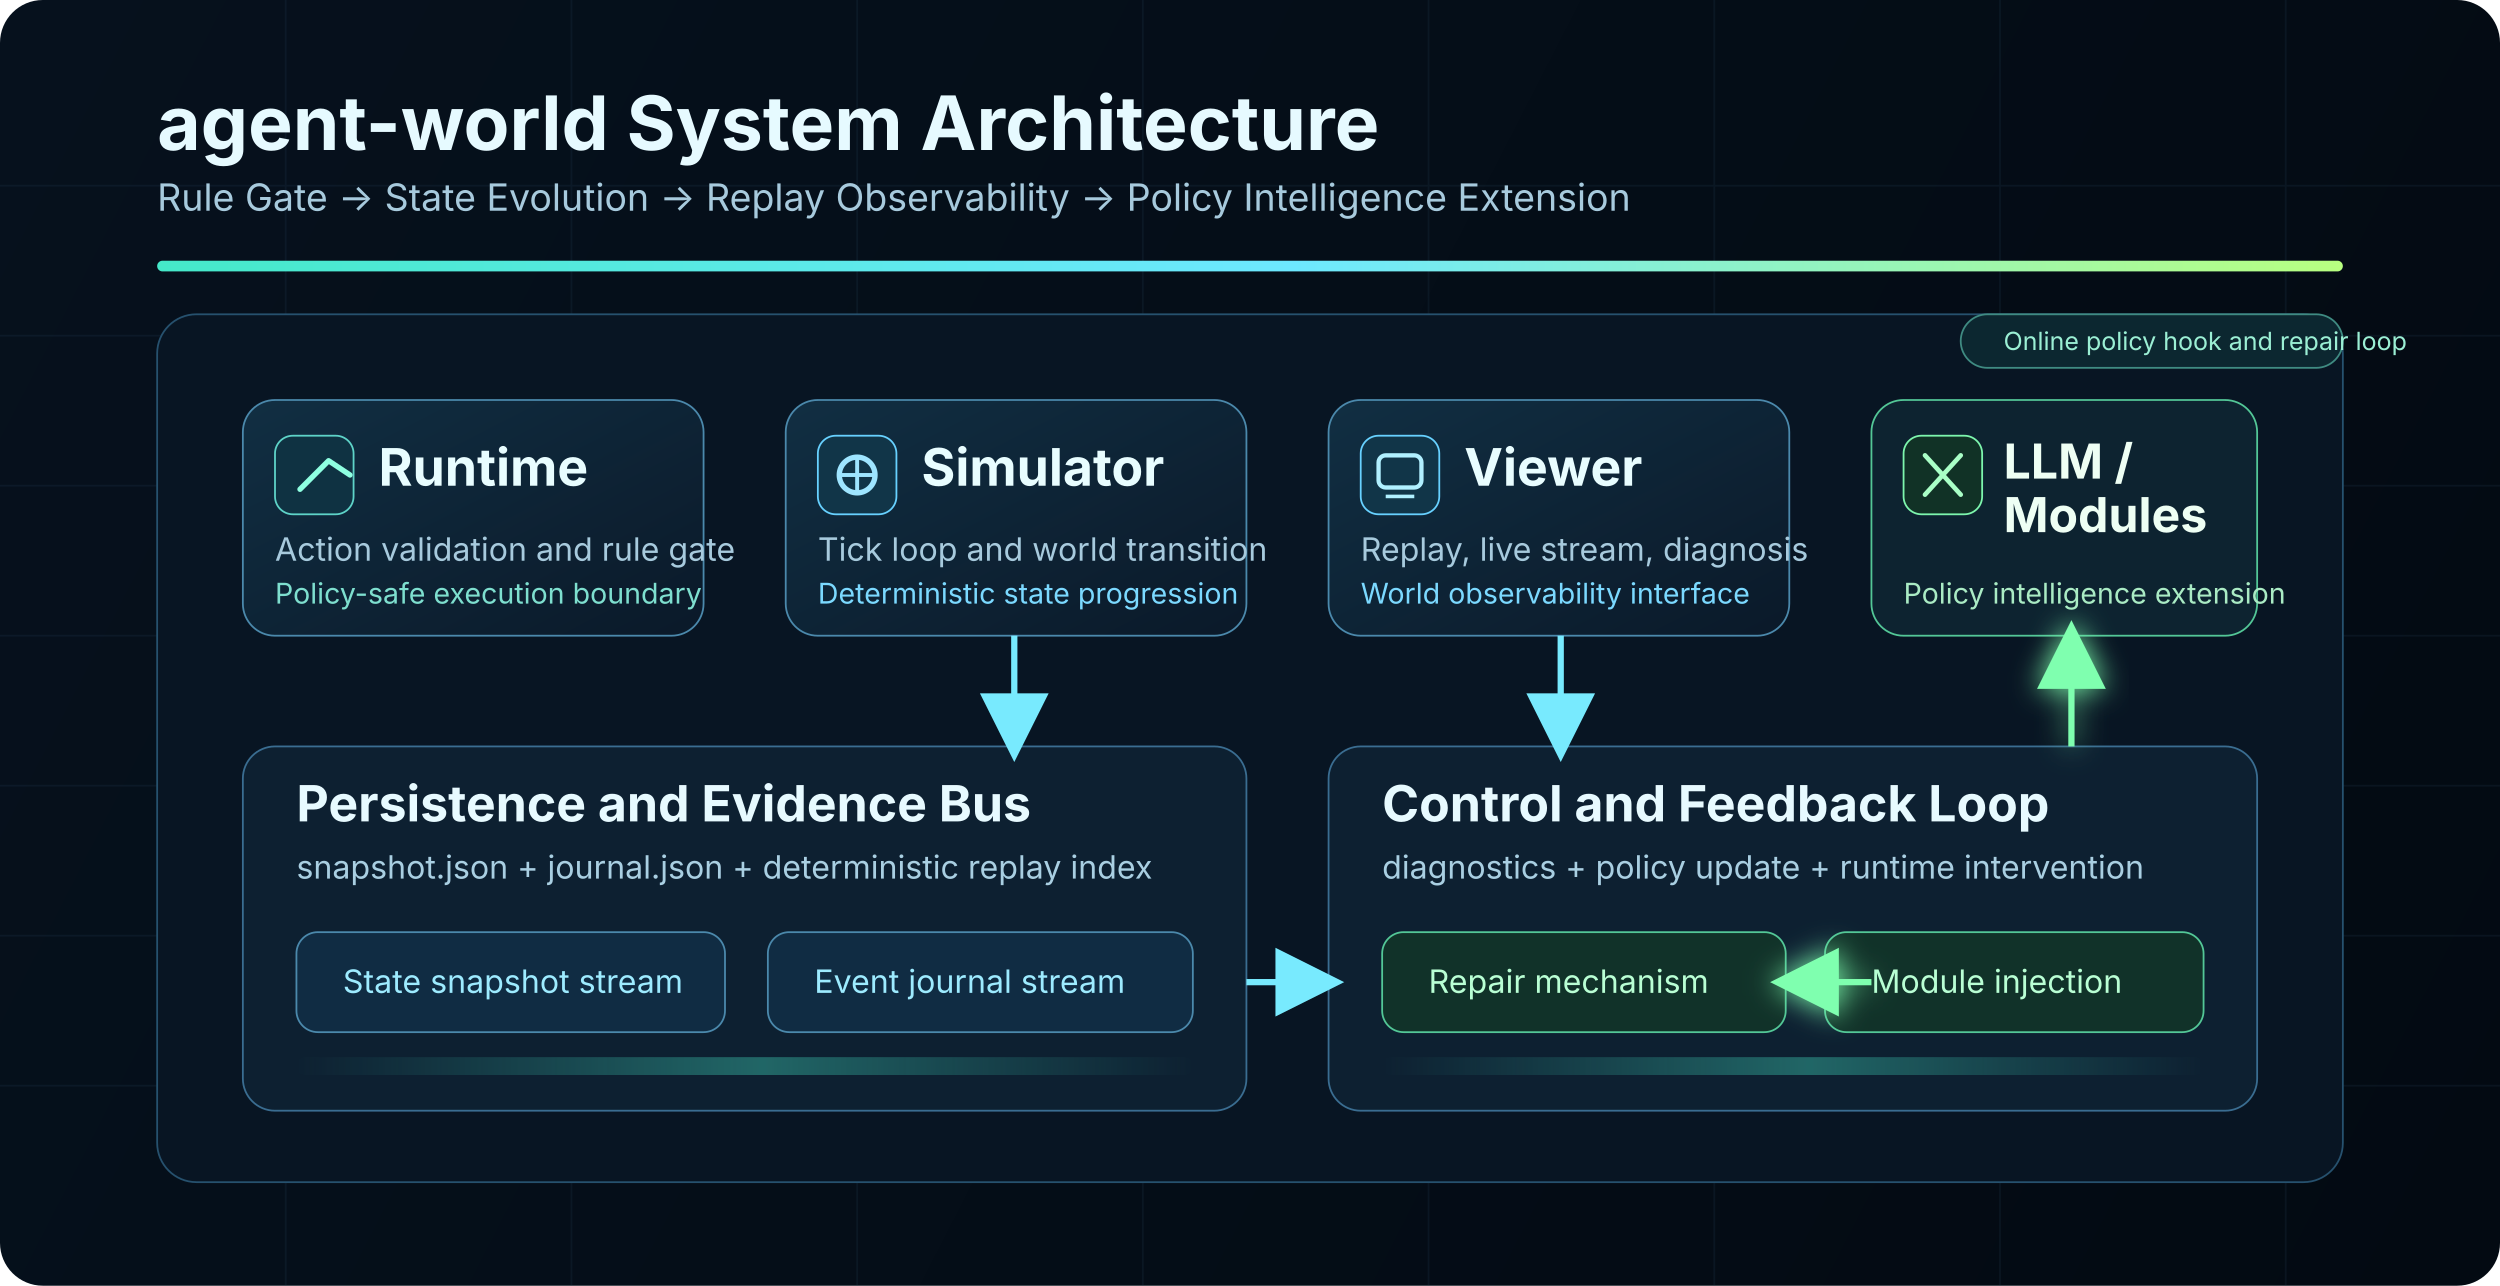
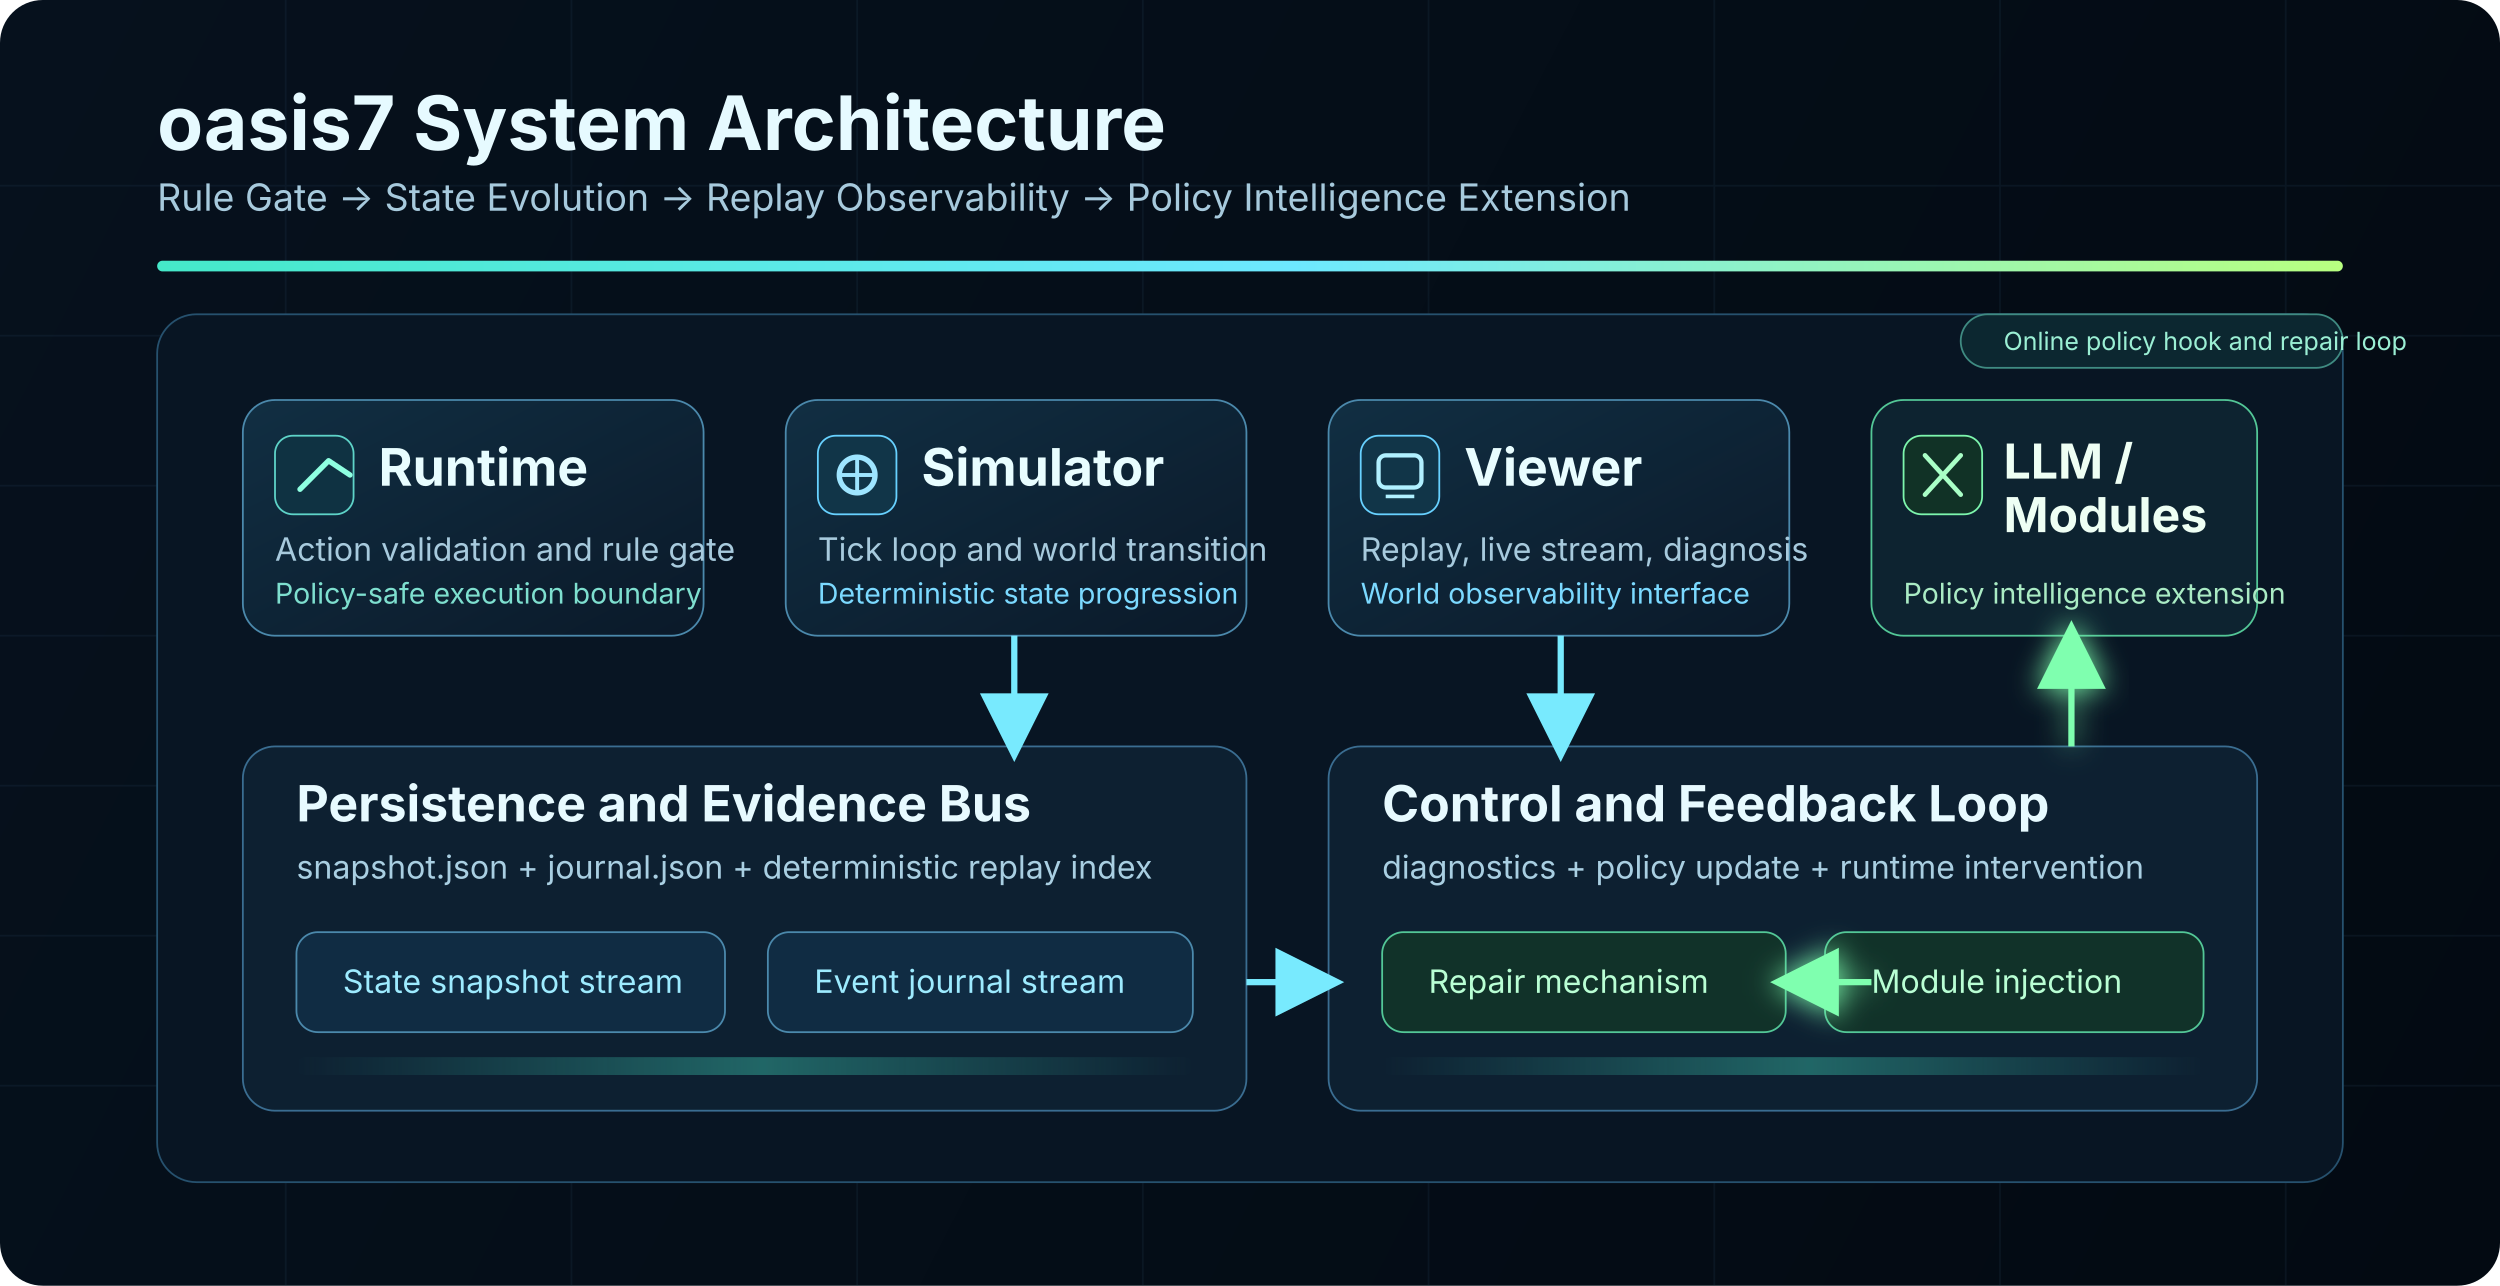
<svg xmlns="http://www.w3.org/2000/svg" width="1400" height="720" viewBox="0 0 1400 720" fill="none" role="img" aria-labelledby="title desc">
  <defs>
    <linearGradient id="bg" x1="0" y1="0" x2="1400" y2="720" gradientUnits="userSpaceOnUse">
      <stop stop-color="#06111D" />
      <stop offset="1" stop-color="#030A12" />
    </linearGradient>
    <linearGradient id="corePanel" x1="0" y1="0" x2="1" y2="1">
      <stop stop-color="#123044" stop-opacity="0.95" />
      <stop offset="1" stop-color="#0A1A2A" stop-opacity="0.93" />
    </linearGradient>
    <linearGradient id="accentLine" x1="88" y1="0" x2="1312" y2="0" gradientUnits="userSpaceOnUse">
      <stop stop-color="#45E8C9" />
      <stop offset="0.52" stop-color="#6DE8FF" />
      <stop offset="1" stop-color="#B8FF80" />
    </linearGradient>
    <linearGradient id="busGlow" x1="0" y1="0" x2="1" y2="0">
      <stop stop-color="#45E8C9" stop-opacity="0" />
      <stop offset="0.52" stop-color="#45E8C9" stop-opacity="0.35" />
      <stop offset="1" stop-color="#45E8C9" stop-opacity="0" />
    </linearGradient>
    <filter id="softGlow" x="-20%" y="-20%" width="140%" height="140%">
      <feGaussianBlur stdDeviation="8" result="blur" />
      <feMerge>
        <feMergeNode in="blur" />
        <feMergeNode in="SourceGraphic" />
      </feMerge>
    </filter>
    <marker id="arrow" markerWidth="11" markerHeight="11" refX="8.5" refY="5.5" orient="auto">
      <path d="M0 0 L11 5.5 L0 11 Z" fill="#78EAFE" />
    </marker>
    <marker id="arrowMint" markerWidth="11" markerHeight="11" refX="8.5" refY="5.5" orient="auto">
      <path d="M0 0 L11 5.5 L0 11 Z" fill="#7FFFAF" />
    </marker>
  </defs>
  <rect width="1400" height="720" rx="24" fill="url(#bg)" />
  <g opacity="0.16">
    <path d="M0 104H1400" stroke="#2C4B63" />
    <path d="M0 188H1400" stroke="#2C4B63" />
    <path d="M0 272H1400" stroke="#2C4B63" />
    <path d="M0 356H1400" stroke="#2C4B63" />
    <path d="M0 440H1400" stroke="#2C4B63" />
    <path d="M0 524H1400" stroke="#2C4B63" />
    <path d="M0 608H1400" stroke="#2C4B63" />
    <path d="M160 0V720" stroke="#2C4B63" />
    <path d="M320 0V720" stroke="#2C4B63" />
    <path d="M480 0V720" stroke="#2C4B63" />
    <path d="M640 0V720" stroke="#2C4B63" />
    <path d="M800 0V720" stroke="#2C4B63" />
    <path d="M960 0V720" stroke="#2C4B63" />
    <path d="M1120 0V720" stroke="#2C4B63" />
    <path d="M1280 0V720" stroke="#2C4B63" />
  </g>
  <text x="88" y="84" fill="#E6FAFF" font-size="42" font-family="Inter, Arial, sans-serif" font-weight="700">
-     agent-world System Architecture
+     oasis7 System Architecture
  </text>
  <text x="88" y="118" fill="#A7CADD" font-size="21" font-family="Inter, Arial, sans-serif">
    Rule Gate -&gt; State Evolution -&gt; Replay Observability -&gt; Policy Intelligence Extension
  </text>
  <rect x="88" y="146" width="1224" height="6" rx="3" fill="url(#accentLine)" />
  <rect x="88" y="176" width="1224" height="486" rx="22" fill="#081523" stroke="#26516E" />
  <g>
    <rect x="136" y="224" width="258" height="132" rx="18" fill="url(#corePanel)" stroke="#4B89AC" />
    <rect x="154" y="244" width="44" height="44" rx="10" fill="#0F3242" stroke="#5ED3C8" />
    <path d="M168 274L184 258L196 266" stroke="#8FFFE1" stroke-width="3" stroke-linecap="round" stroke-linejoin="round" />
    <text x="212" y="272" fill="#E8FDFF" font-size="29" font-family="Inter, Arial, sans-serif" font-weight="700">Runtime</text>
    <text x="154" y="314" fill="#A7CADD" font-size="18" font-family="Inter, Arial, sans-serif">Action validation and rule gate</text>
    <text x="154" y="338" fill="#7EDFCF" font-size="16" font-family="Inter, Arial, sans-serif">Policy-safe execution boundary</text>
  </g>
  <g>
    <rect x="440" y="224" width="258" height="132" rx="18" fill="url(#corePanel)" stroke="#4B89AC" />
    <rect x="458" y="244" width="44" height="44" rx="10" fill="#113548" stroke="#67D1FF" />
    <circle cx="480" cy="266" r="10" fill="none" stroke="#9EE5FF" stroke-width="3" />
    <path d="M480 256V276M470 266H490" stroke="#9EE5FF" stroke-width="2.2" />
    <text x="516" y="272" fill="#E8FDFF" font-size="29" font-family="Inter, Arial, sans-serif" font-weight="700">Simulator</text>
    <text x="458" y="314" fill="#A7CADD" font-size="18" font-family="Inter, Arial, sans-serif">Tick loop and world transition</text>
    <text x="458" y="338" fill="#7BD9FF" font-size="16" font-family="Inter, Arial, sans-serif">Deterministic state progression</text>
  </g>
  <g>
    <rect x="744" y="224" width="258" height="132" rx="18" fill="url(#corePanel)" stroke="#4B89AC" />
    <rect x="762" y="244" width="44" height="44" rx="10" fill="#113548" stroke="#67D1FF" />
    <rect x="772" y="255" width="24" height="18" rx="4" fill="none" stroke="#B0F0FF" stroke-width="2.4" />
    <path d="M776 278H792" stroke="#B0F0FF" stroke-width="2" />
    <text x="820" y="272" fill="#E8FDFF" font-size="29" font-family="Inter, Arial, sans-serif" font-weight="700">Viewer</text>
    <text x="762" y="314" fill="#A7CADD" font-size="18" font-family="Inter, Arial, sans-serif">Replay, live stream, diagnosis</text>
    <text x="762" y="338" fill="#7BD9FF" font-size="16" font-family="Inter, Arial, sans-serif">World observability interface</text>
  </g>
  <g>
    <rect x="1048" y="224" width="216" height="132" rx="18" fill="#0D2330" stroke="#53C797" />
    <rect x="1066" y="244" width="44" height="44" rx="10" fill="#113226" stroke="#7DF6AD" />
    <path d="M1078 277L1098 255M1078 255L1098 277" stroke="#A9FFC6" stroke-width="2.6" stroke-linecap="round" />
    <text x="1122" y="268" fill="#EEFFF4" font-size="27" font-family="Inter, Arial, sans-serif" font-weight="700">LLM /</text>
    <text x="1122" y="298" fill="#EEFFF4" font-size="27" font-family="Inter, Arial, sans-serif" font-weight="700">Modules</text>
    <text x="1066" y="338" fill="#AAEBC4" font-size="16" font-family="Inter, Arial, sans-serif">Policy intelligence extension</text>
  </g>
  <g stroke="#78EAFE" stroke-width="4" fill="none" marker-end="url(#arrow)" filter="url(#softGlow)">
    <path d="M394 290H440" />
    <path d="M698 290H744" />
    <path d="M1002 290H1048" />
  </g>
  <g>
    <rect x="136" y="418" width="562" height="204" rx="18" fill="#0D2031" stroke="#3A6D91" />
    <text x="166" y="460" fill="#E7FAFF" font-size="28" font-family="Inter, Arial, sans-serif" font-weight="700">Persistence and Evidence Bus</text>
    <text x="166" y="492" fill="#A9CFE2" font-size="18" font-family="Inter, Arial, sans-serif">snapshot.json + journal.json + deterministic replay index</text>
    <rect x="166" y="522" width="240" height="56" rx="12" fill="#102C43" stroke="#4B89AC" />
    <text x="192" y="556" fill="#9DEBFF" font-size="18" font-family="Inter, Arial, sans-serif">State snapshot stream</text>
    <rect x="430" y="522" width="238" height="56" rx="12" fill="#102C43" stroke="#4B89AC" />
    <text x="456" y="556" fill="#9DEBFF" font-size="18" font-family="Inter, Arial, sans-serif">Event journal stream</text>
    <rect x="166" y="592" width="502" height="10" rx="5" fill="url(#busGlow)" />
  </g>
  <g>
    <rect x="744" y="418" width="520" height="204" rx="18" fill="#0D2031" stroke="#3A6D91" />
    <text x="774" y="460" fill="#E7FAFF" font-size="28" font-family="Inter, Arial, sans-serif" font-weight="700">Control and Feedback Loop</text>
    <text x="774" y="492" fill="#A9CFE2" font-size="18" font-family="Inter, Arial, sans-serif">diagnostics + policy update + runtime intervention</text>
    <rect x="774" y="522" width="226" height="56" rx="12" fill="#113229" stroke="#53C797" />
    <text x="800" y="556" fill="#B9FFD4" font-size="18" font-family="Inter, Arial, sans-serif">Repair mechanism</text>
    <rect x="1022" y="522" width="212" height="56" rx="12" fill="#113229" stroke="#53C797" />
    <text x="1048" y="556" fill="#B9FFD4" font-size="18" font-family="Inter, Arial, sans-serif">Module injection</text>
    <rect x="774" y="592" width="460" height="10" rx="5" fill="url(#busGlow)" />
  </g>
  <g stroke="#78EAFE" stroke-width="3.5" fill="none" marker-end="url(#arrow)">
    <path d="M568 356V418" />
    <path d="M874 356V418" />
    <path d="M698 550H744" />
  </g>
  <g stroke="#7FFFAF" stroke-width="3.5" fill="none" marker-end="url(#arrowMint)" filter="url(#softGlow)">
    <path d="M1048 550H1000" />
    <path d="M1160 418V356" />
  </g>
  <g>
    <rect x="1098" y="176" width="214" height="30" rx="15" fill="#0C2730" stroke="#3F8B82" />
    <text x="1122" y="196" fill="#9BEFD4" font-size="14" font-family="Inter, Arial, sans-serif">Online policy hook and repair loop</text>
  </g>
</svg>
